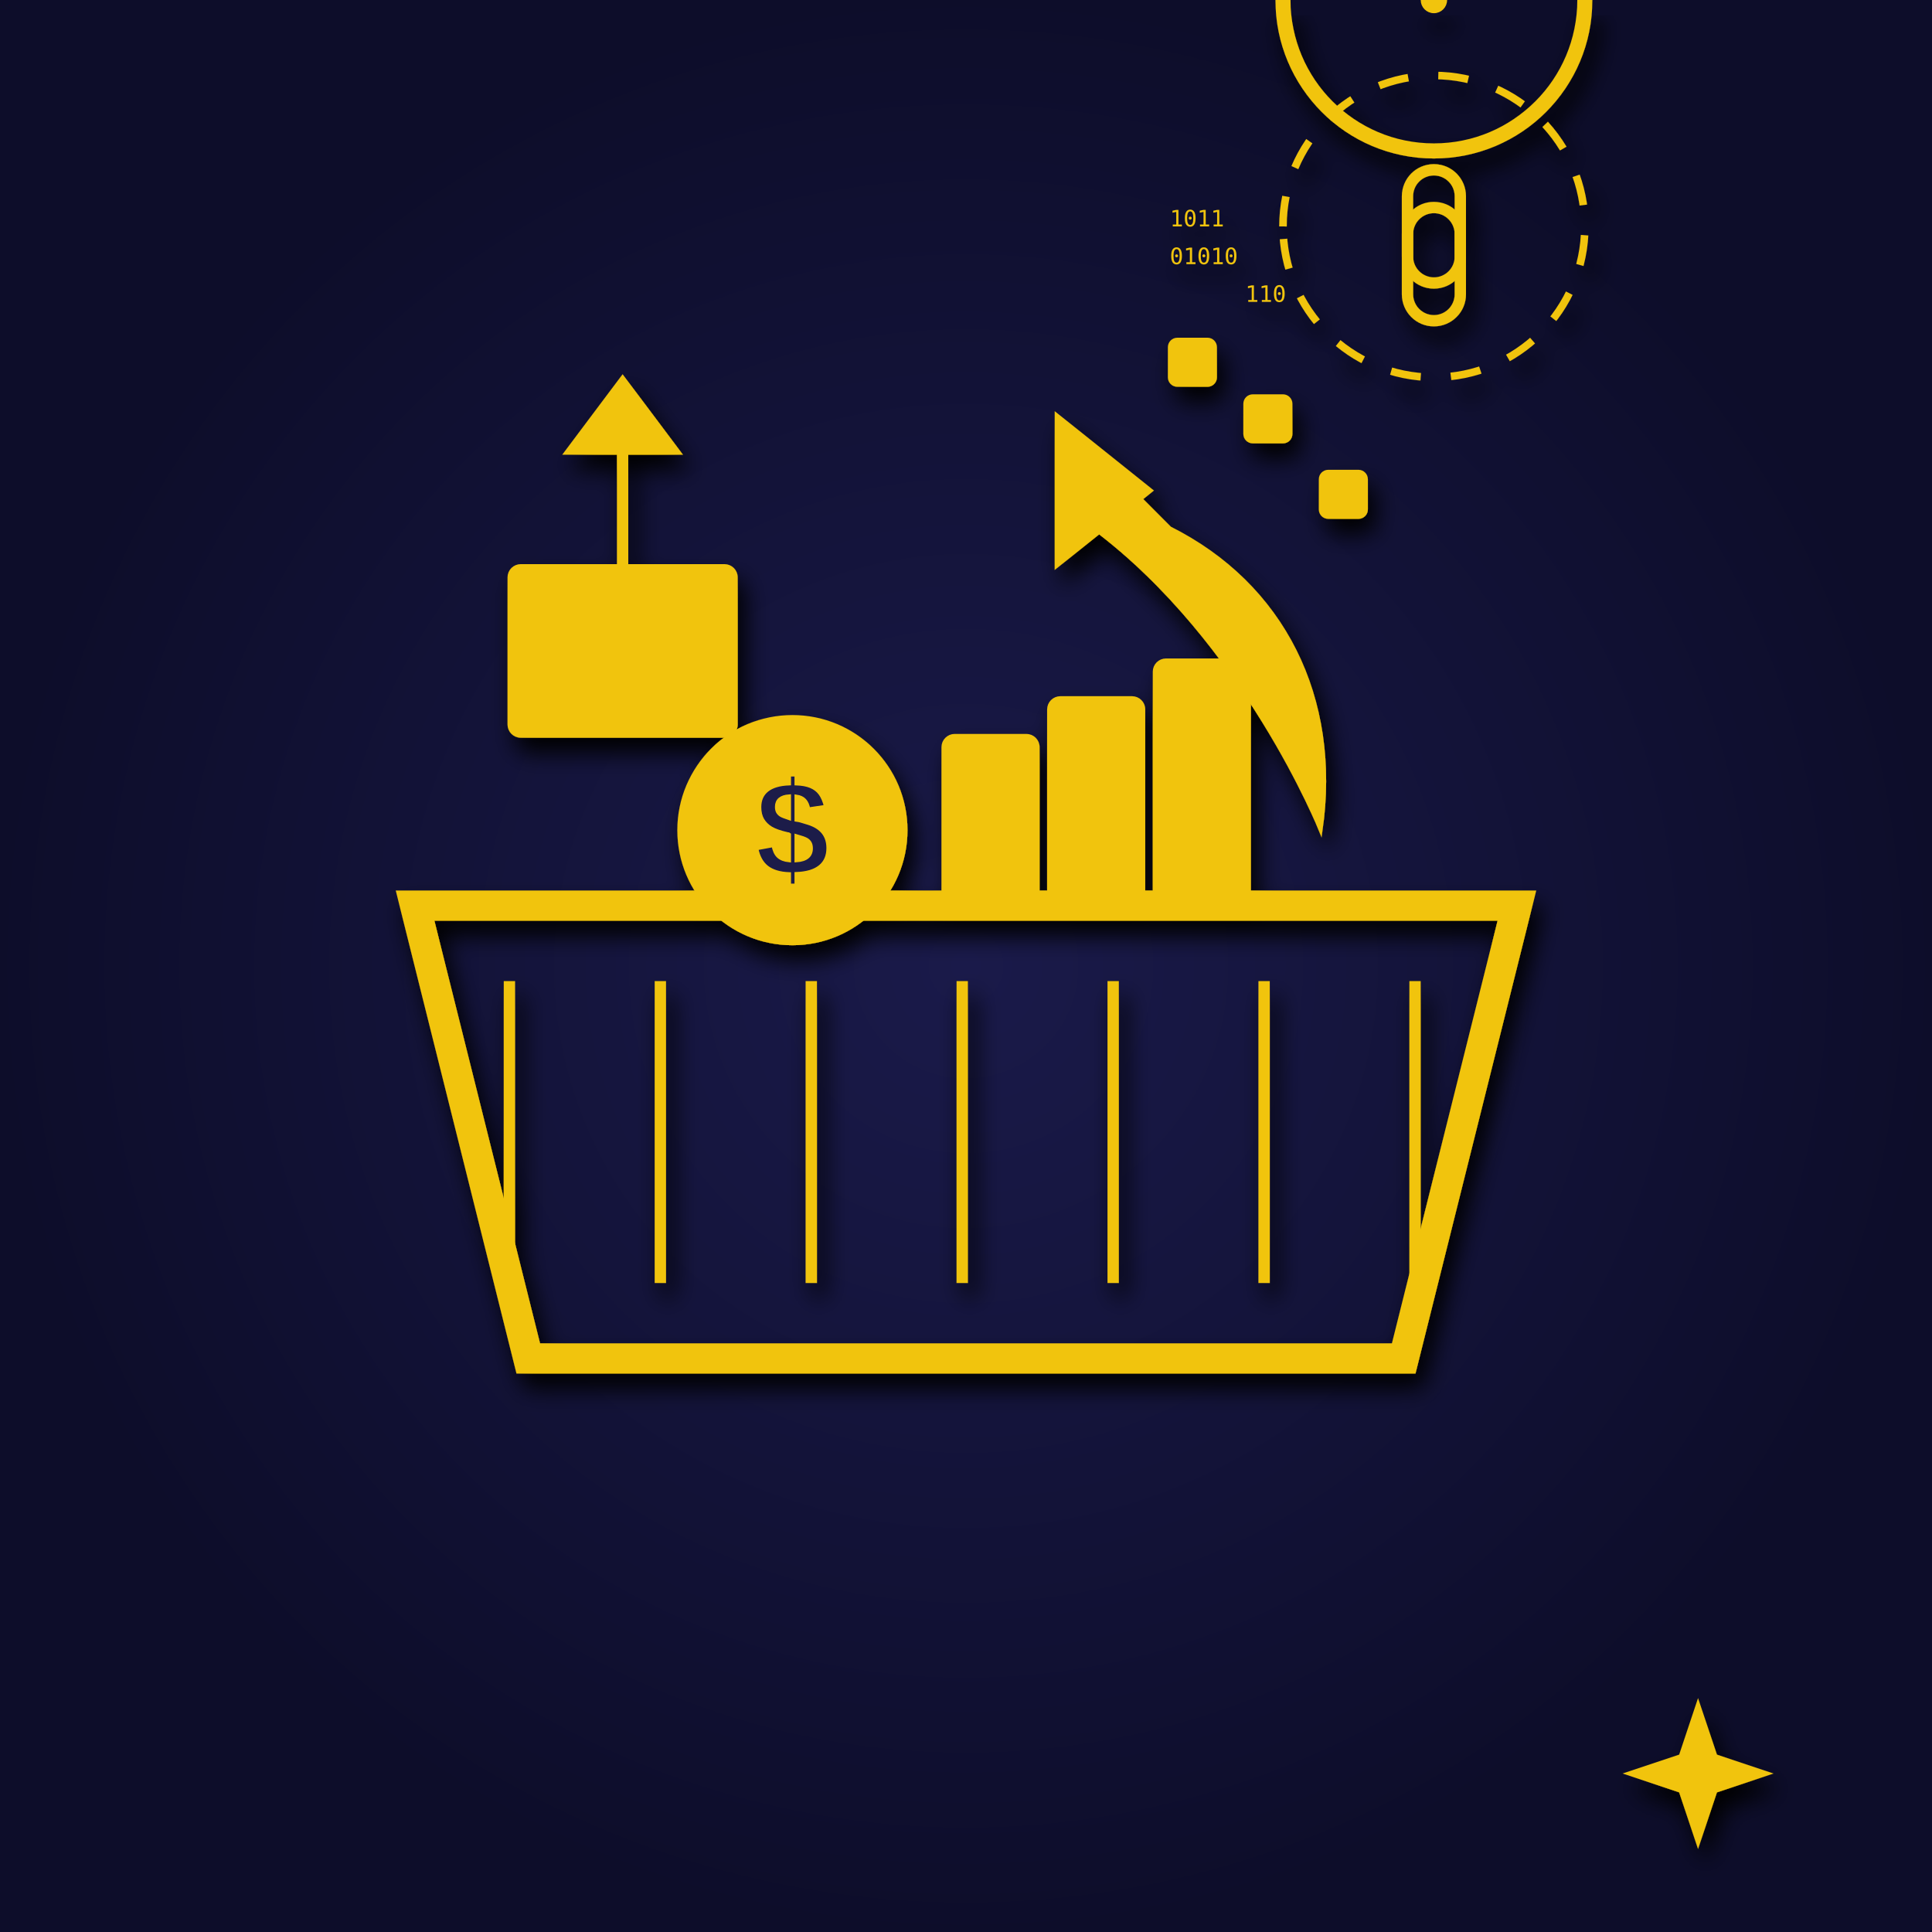
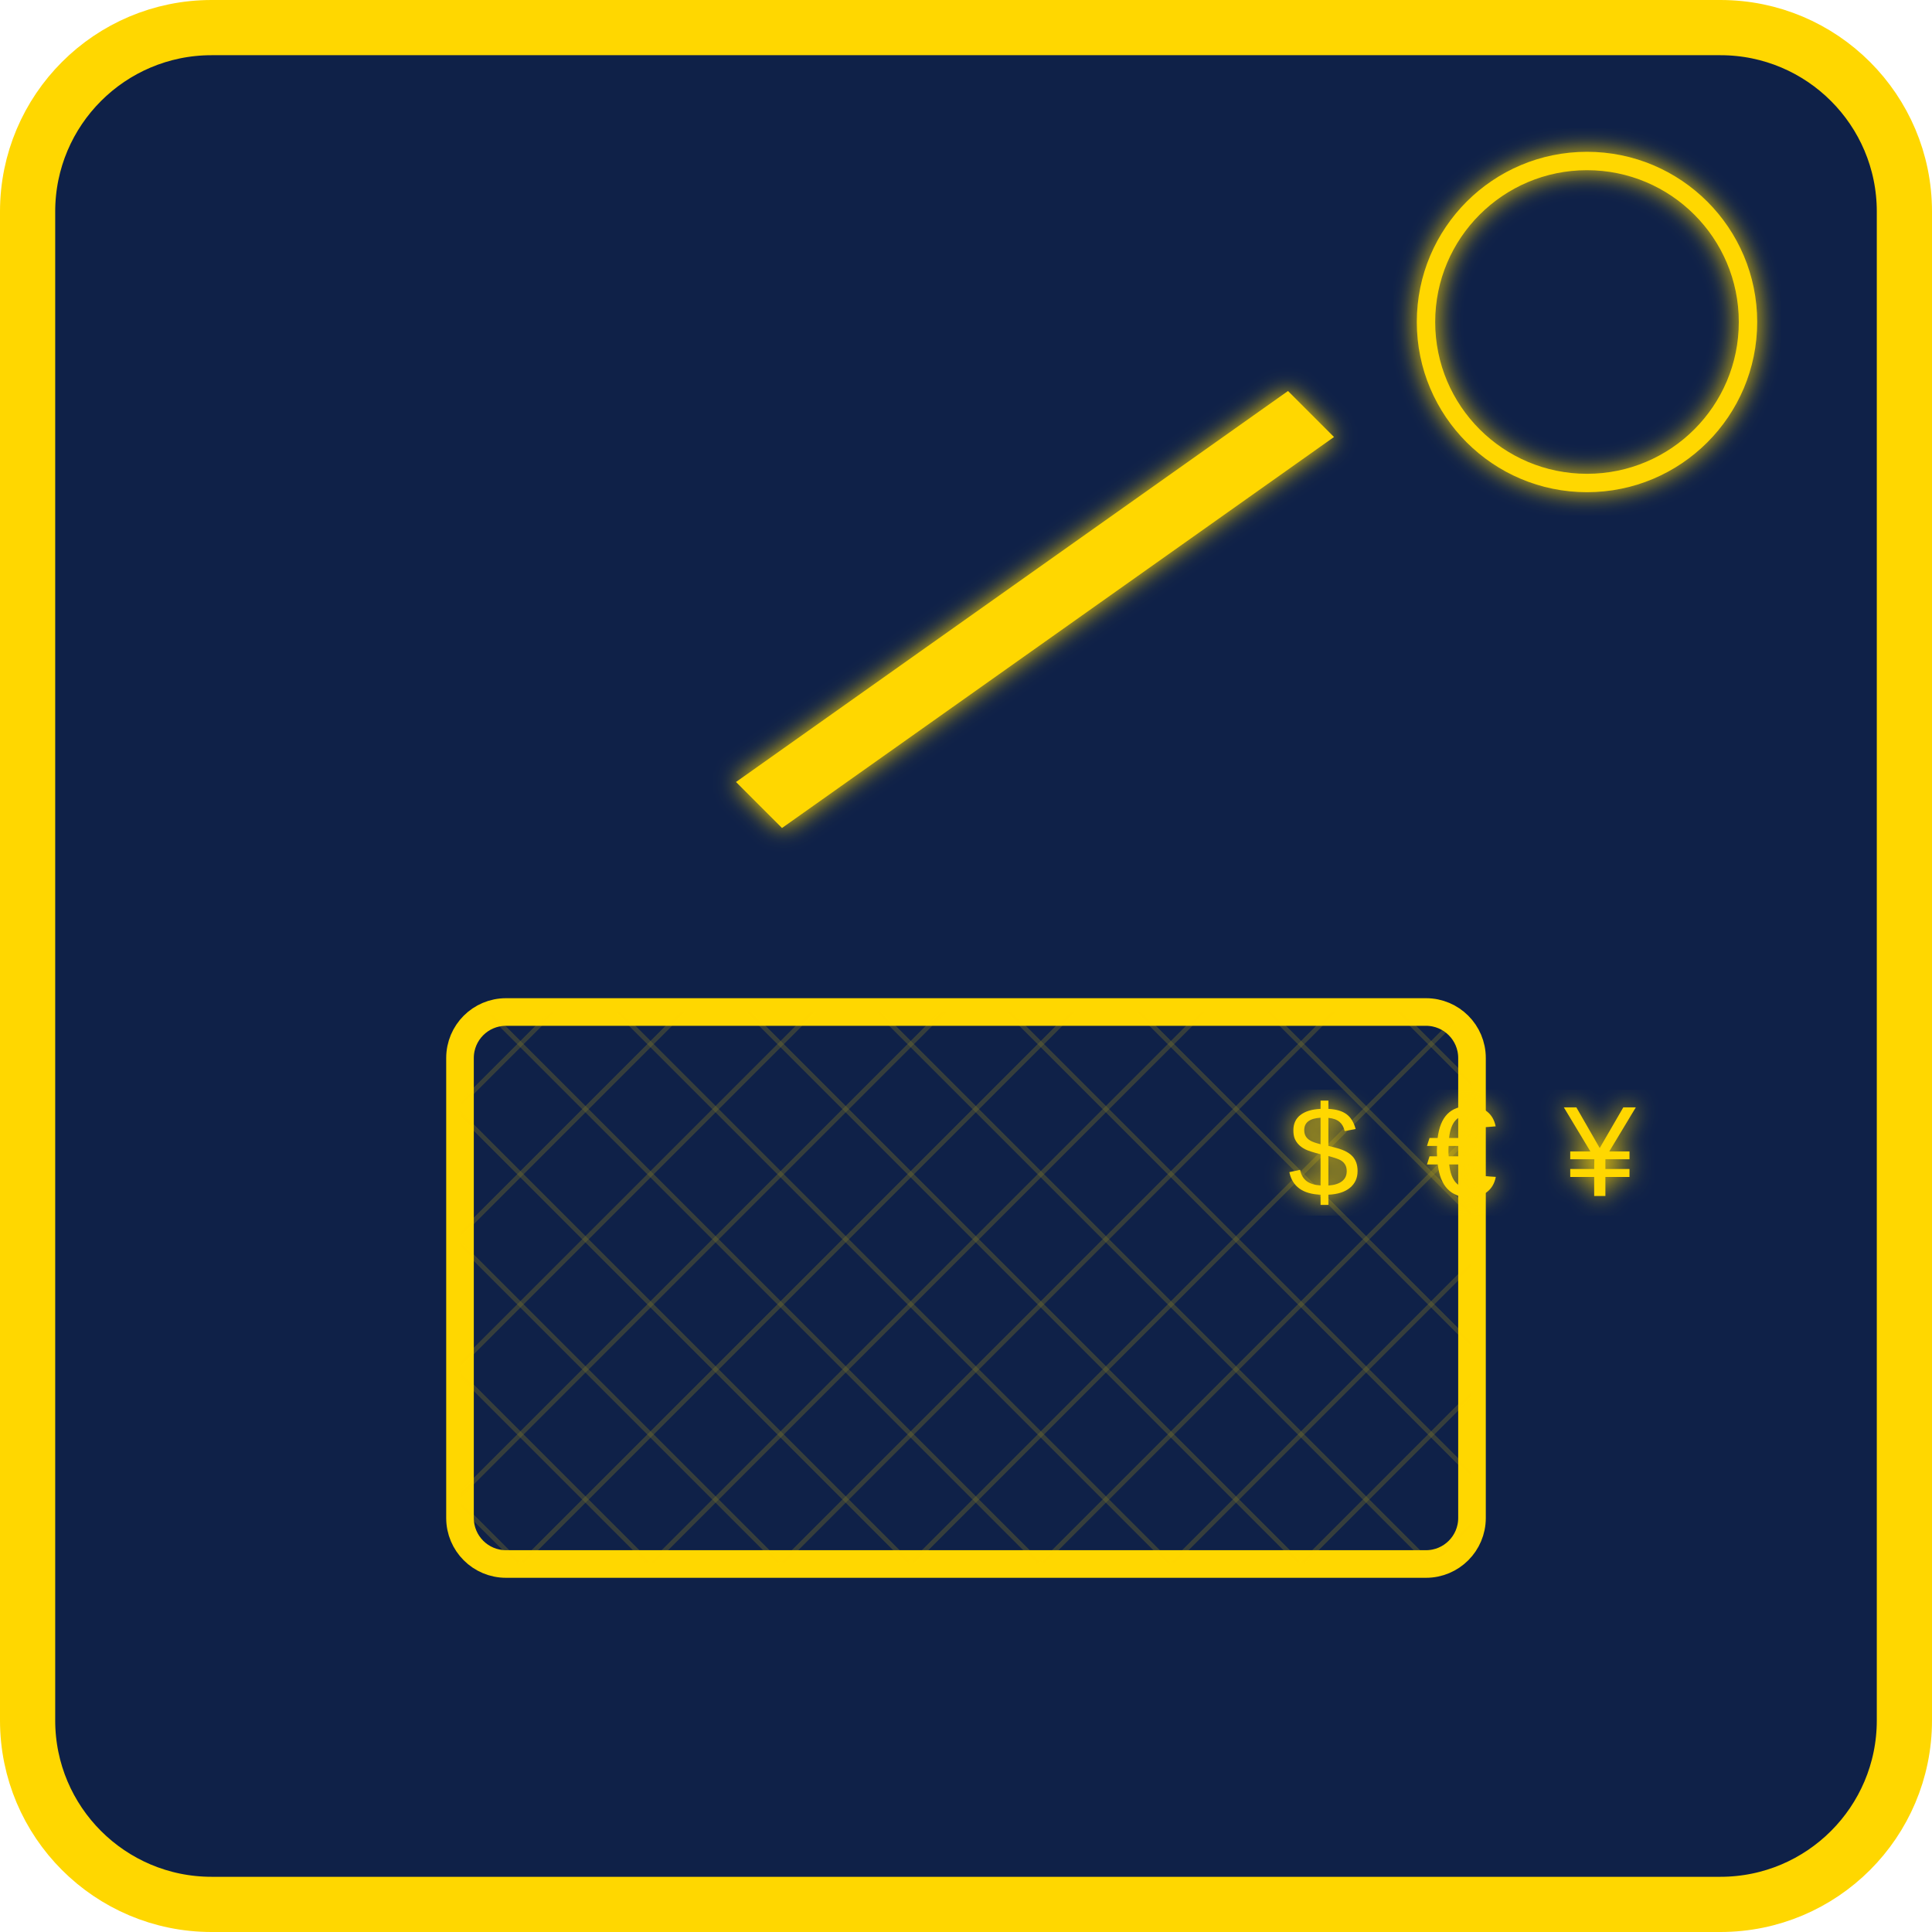
- <svg xmlns="http://www.w3.org/2000/svg" width="512" height="512" viewBox="0 0 512 512">
+ <svg xmlns="http://www.w3.org/2000/svg" width="420" height="420" viewBox="0 0 420 420">
  <defs>
-     <radialGradient id="bgGradient" cx="50%" cy="50%" r="50%" fx="50%" fy="50%">
-       <stop offset="0%" style="stop-color:#1a1a4a;stop-opacity:1" />
-       <stop offset="100%" style="stop-color:#0d0d2a;stop-opacity:1" />
-     </radialGradient>
-     <filter id="dropShadow" x="-10%" y="-10%" width="120%" height="120%">
-       <feGaussianBlur in="SourceAlpha" stdDeviation="3" />
-       <feOffset dx="2" dy="4" result="offsetblur" />
+     <pattern id="basketGrid" width="20" height="20" patternUnits="userSpaceOnUse" patternTransform="rotate(45)">
+       <line x1="0" y1="0" x2="0" y2="20" stroke="gold" stroke-width="2" opacity="0.4" />
+       <line x1="0" y1="0" x2="20" y2="0" stroke="gold" stroke-width="2" opacity="0.4" />
+     </pattern>
+     <filter id="glow">
+       <feGaussianBlur stdDeviation="2.5" result="coloredBlur" />
      <feMerge>
-         <feMergeNode in="offsetblur" />
+         <feMergeNode in="coloredBlur" />
        <feMergeNode in="SourceGraphic" />
      </feMerge>
    </filter>
  </defs>
-   <rect width="512" height="512" fill="url(#bgGradient)" />
-   <g fill="#f1c40f" stroke="#f1c40f" stroke-width="1" filter="url(#dropShadow)">
-     <path d="M110,240 h292 l-30,120 h-232 z" fill="none" stroke-width="8" />
-     <path d="M135,260 v80 M175,260 v80 M215,260 v80 M255,260 v80 M295,260 v80 M335,260 v80 M375,260 v80" stroke-width="3" />
-     <circle cx="210" cy="220" r="30" fill="#f1c40f" />
-     <text x="210" y="232" font-family="Arial" font-size="36" fill="#1a1a4a" text-anchor="middle" font-weight="bold">$</text>
-     <rect x="250" y="195" width="25" height="45" rx="3" />
-     <rect x="278" y="185" width="25" height="55" rx="3" />
-     <rect x="306" y="175" width="25" height="65" rx="3" />
-     <rect x="135" y="150" width="60" height="45" rx="3" fill="#f1c40f" />
-     <line x1="165" y1="150" x2="165" y2="120" stroke-width="3" />
-     <path d="M150,120 h30 l-15,-20 z" fill="#f1c40f" />
-     <path d="M350,220 c0,0 -20,-50 -60,-80 c-10,-8 -10,-8 10,-10 l10,10 c30,15 45,45 40,80 z" fill="#f1c40f" />
-     <polygon points="280,110 305,130 280,150" fill="#f1c40f" />
-     <rect x="310" y="90" width="12" height="12" rx="2" />
-     <rect x="330" y="105" width="12" height="12" rx="2" />
-     <rect x="350" y="125" width="12" height="12" rx="2" />
-     <g font-family="Monospace" font-size="6" fill="#f1c40f" stroke="none">
-       <text x="310" y="60">1011</text>
-       <text x="310" y="70">01010</text>
-       <text x="330" y="80">110</text>
-     </g>
-     <circle cx="380" y="60" r="40" fill="none" stroke-width="4" />
-     <circle cx="380" y="60" r="3" fill="#f1c40f" />
-     <path d="M340,60 a40,40 0 1,1 80,0 a40,40 0 1,1 -80,0" fill="none" stroke-width="2" stroke-dasharray="8,8" />
-     <rect x="373" y="45" width="14" height="30" rx="7" fill="none" stroke-width="3" />
-     <rect x="373" y="55" width="14" height="30" rx="7" fill="none" stroke-width="3" />
-     <polygon points="450,450 455,465 470,470 455,475 450,490 445,475 430,470 445,465" fill="#f1c40f" stroke="none" />
+   <rect x="6" y="6" width="408" height="408" rx="40" fill="#0f2148" stroke="gold" stroke-width="12" />
+   <rect x="100" y="220" width="220" height="120" rx="10" fill="none" stroke="gold" stroke-width="6" />
+   <rect x="100" y="220" width="220" height="120" rx="10" fill="url(#basketGrid)" opacity="0.4" />
+   <path d="M160 170 L280 85 L290 95 L170 180 Z" fill="gold" filter="url(#glow)" />
+   <circle cx="345" cy="70" r="35" fill="none" stroke="gold" stroke-width="4" filter="url(#glow)" />
+   <g fill="gold" font-family="Arial" font-size="28" filter="url(#glow)">
+     <text x="280" y="260">$</text>
+     <text x="310" y="260">€</text>
+     <text x="340" y="260">¥</text>
  </g>
</svg>
